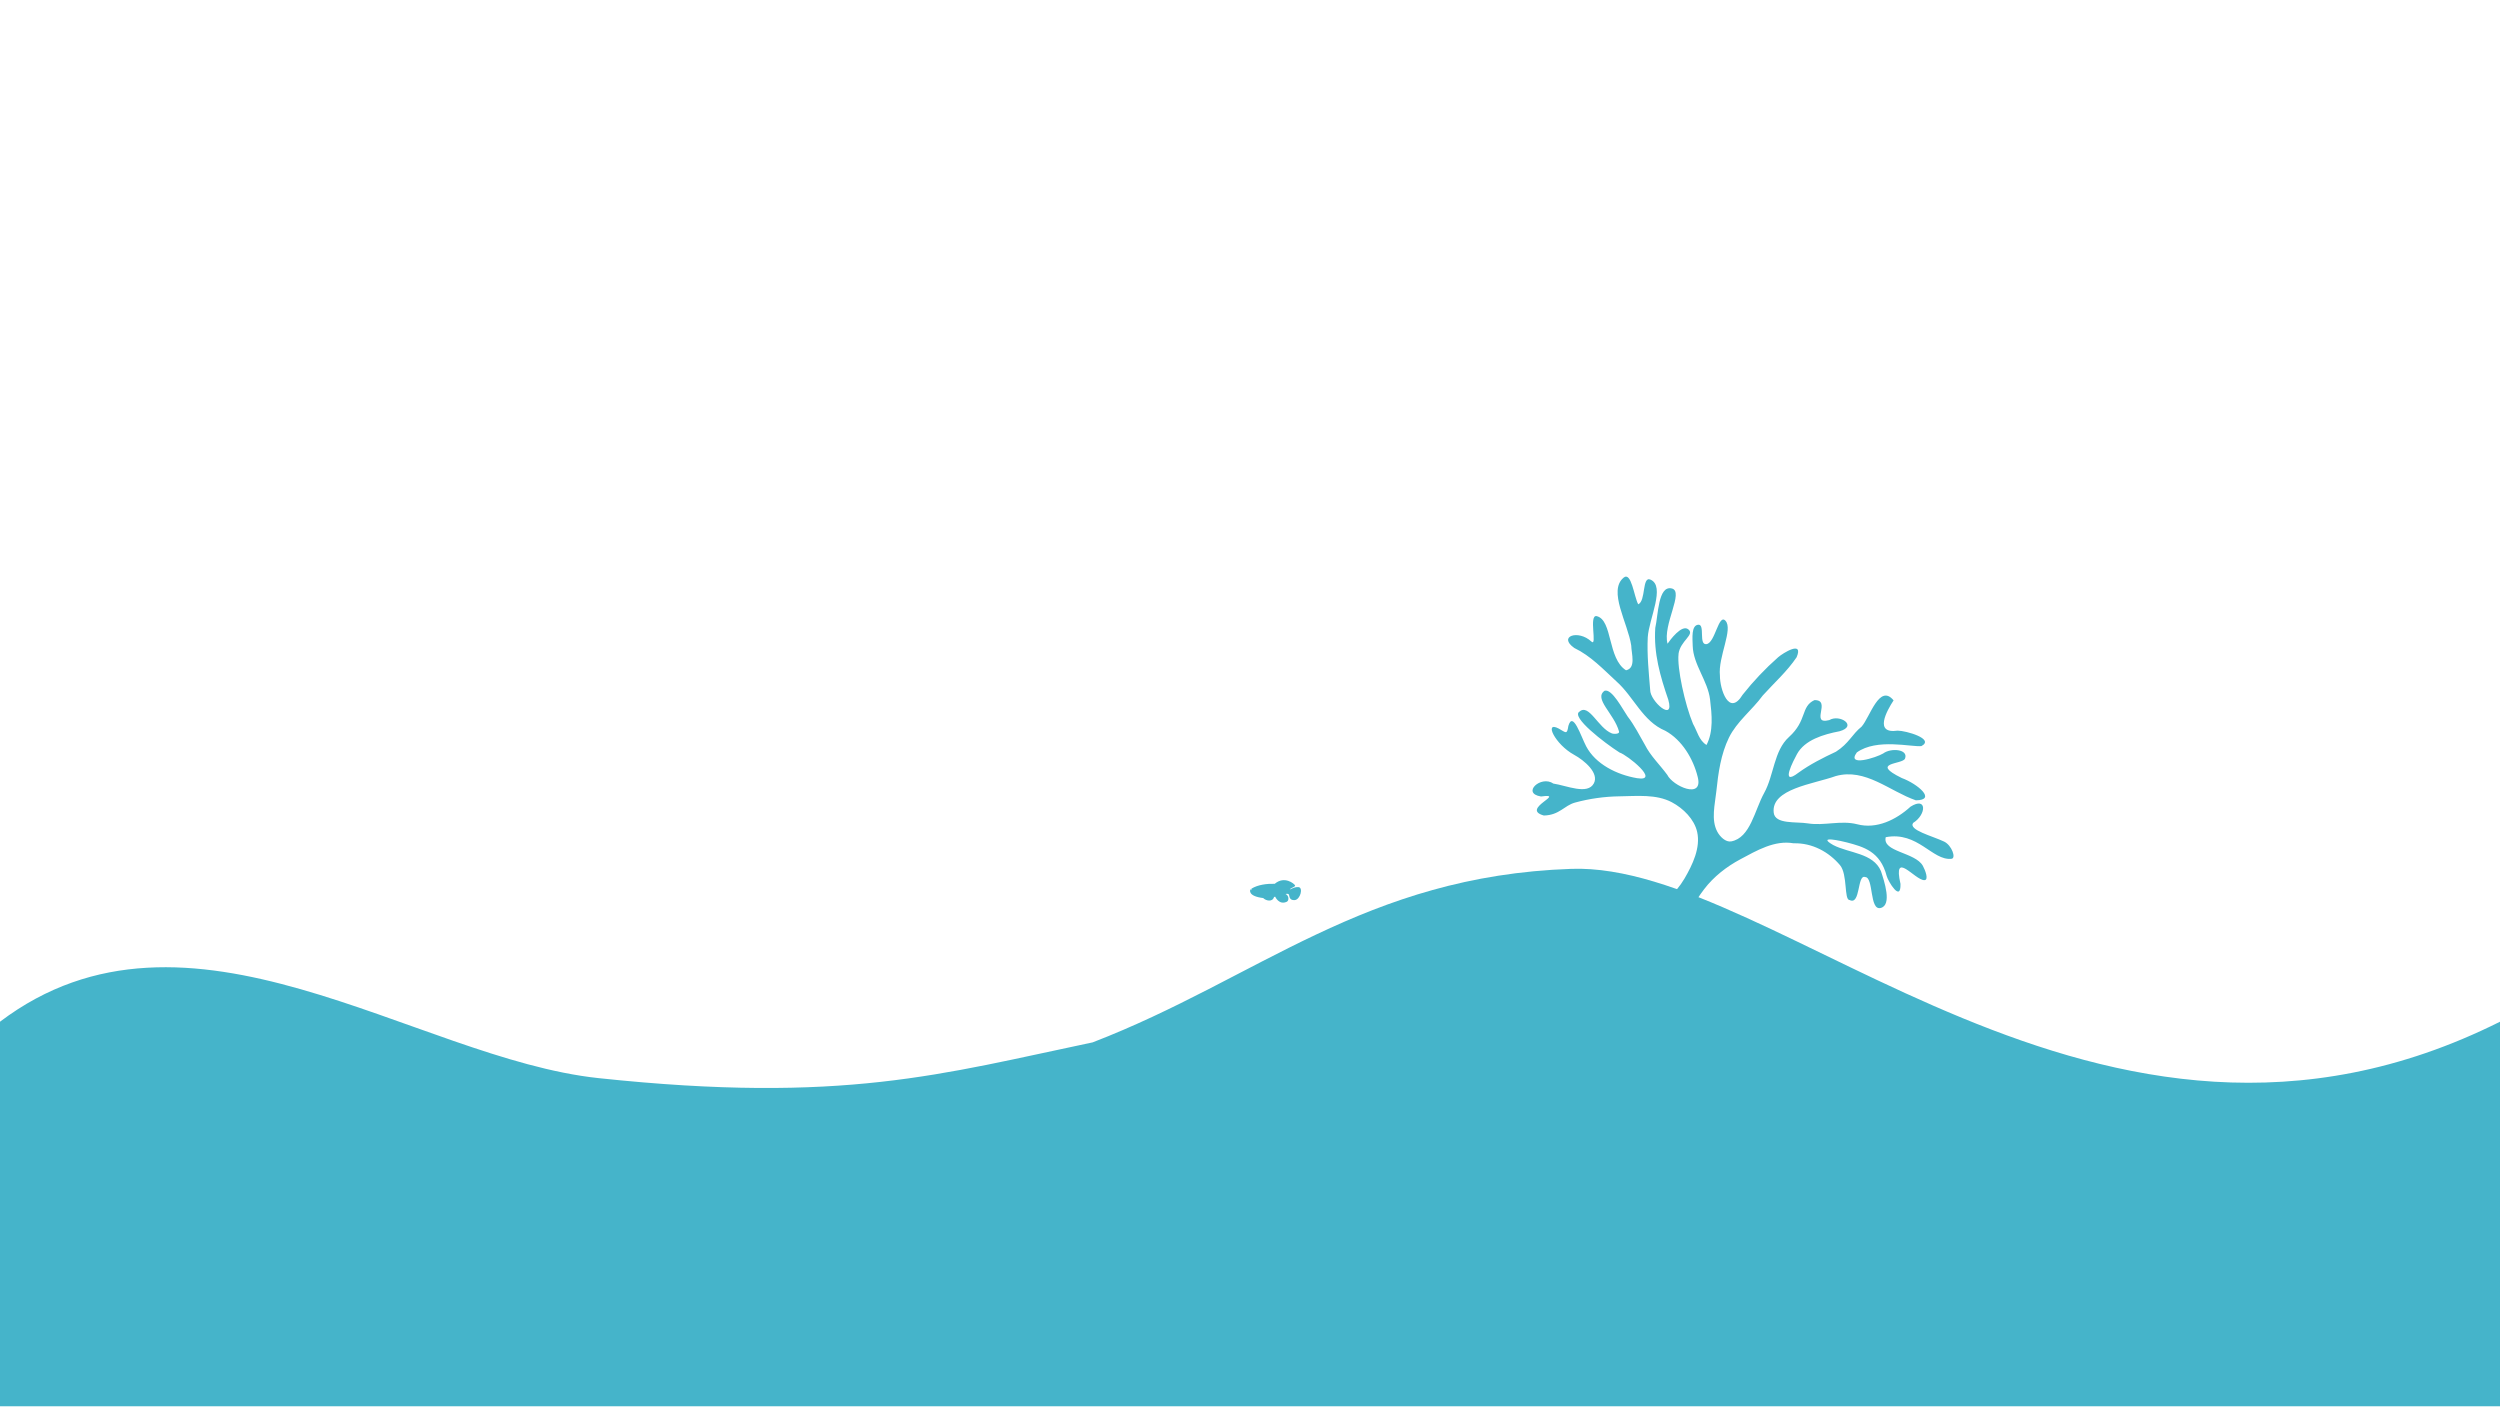
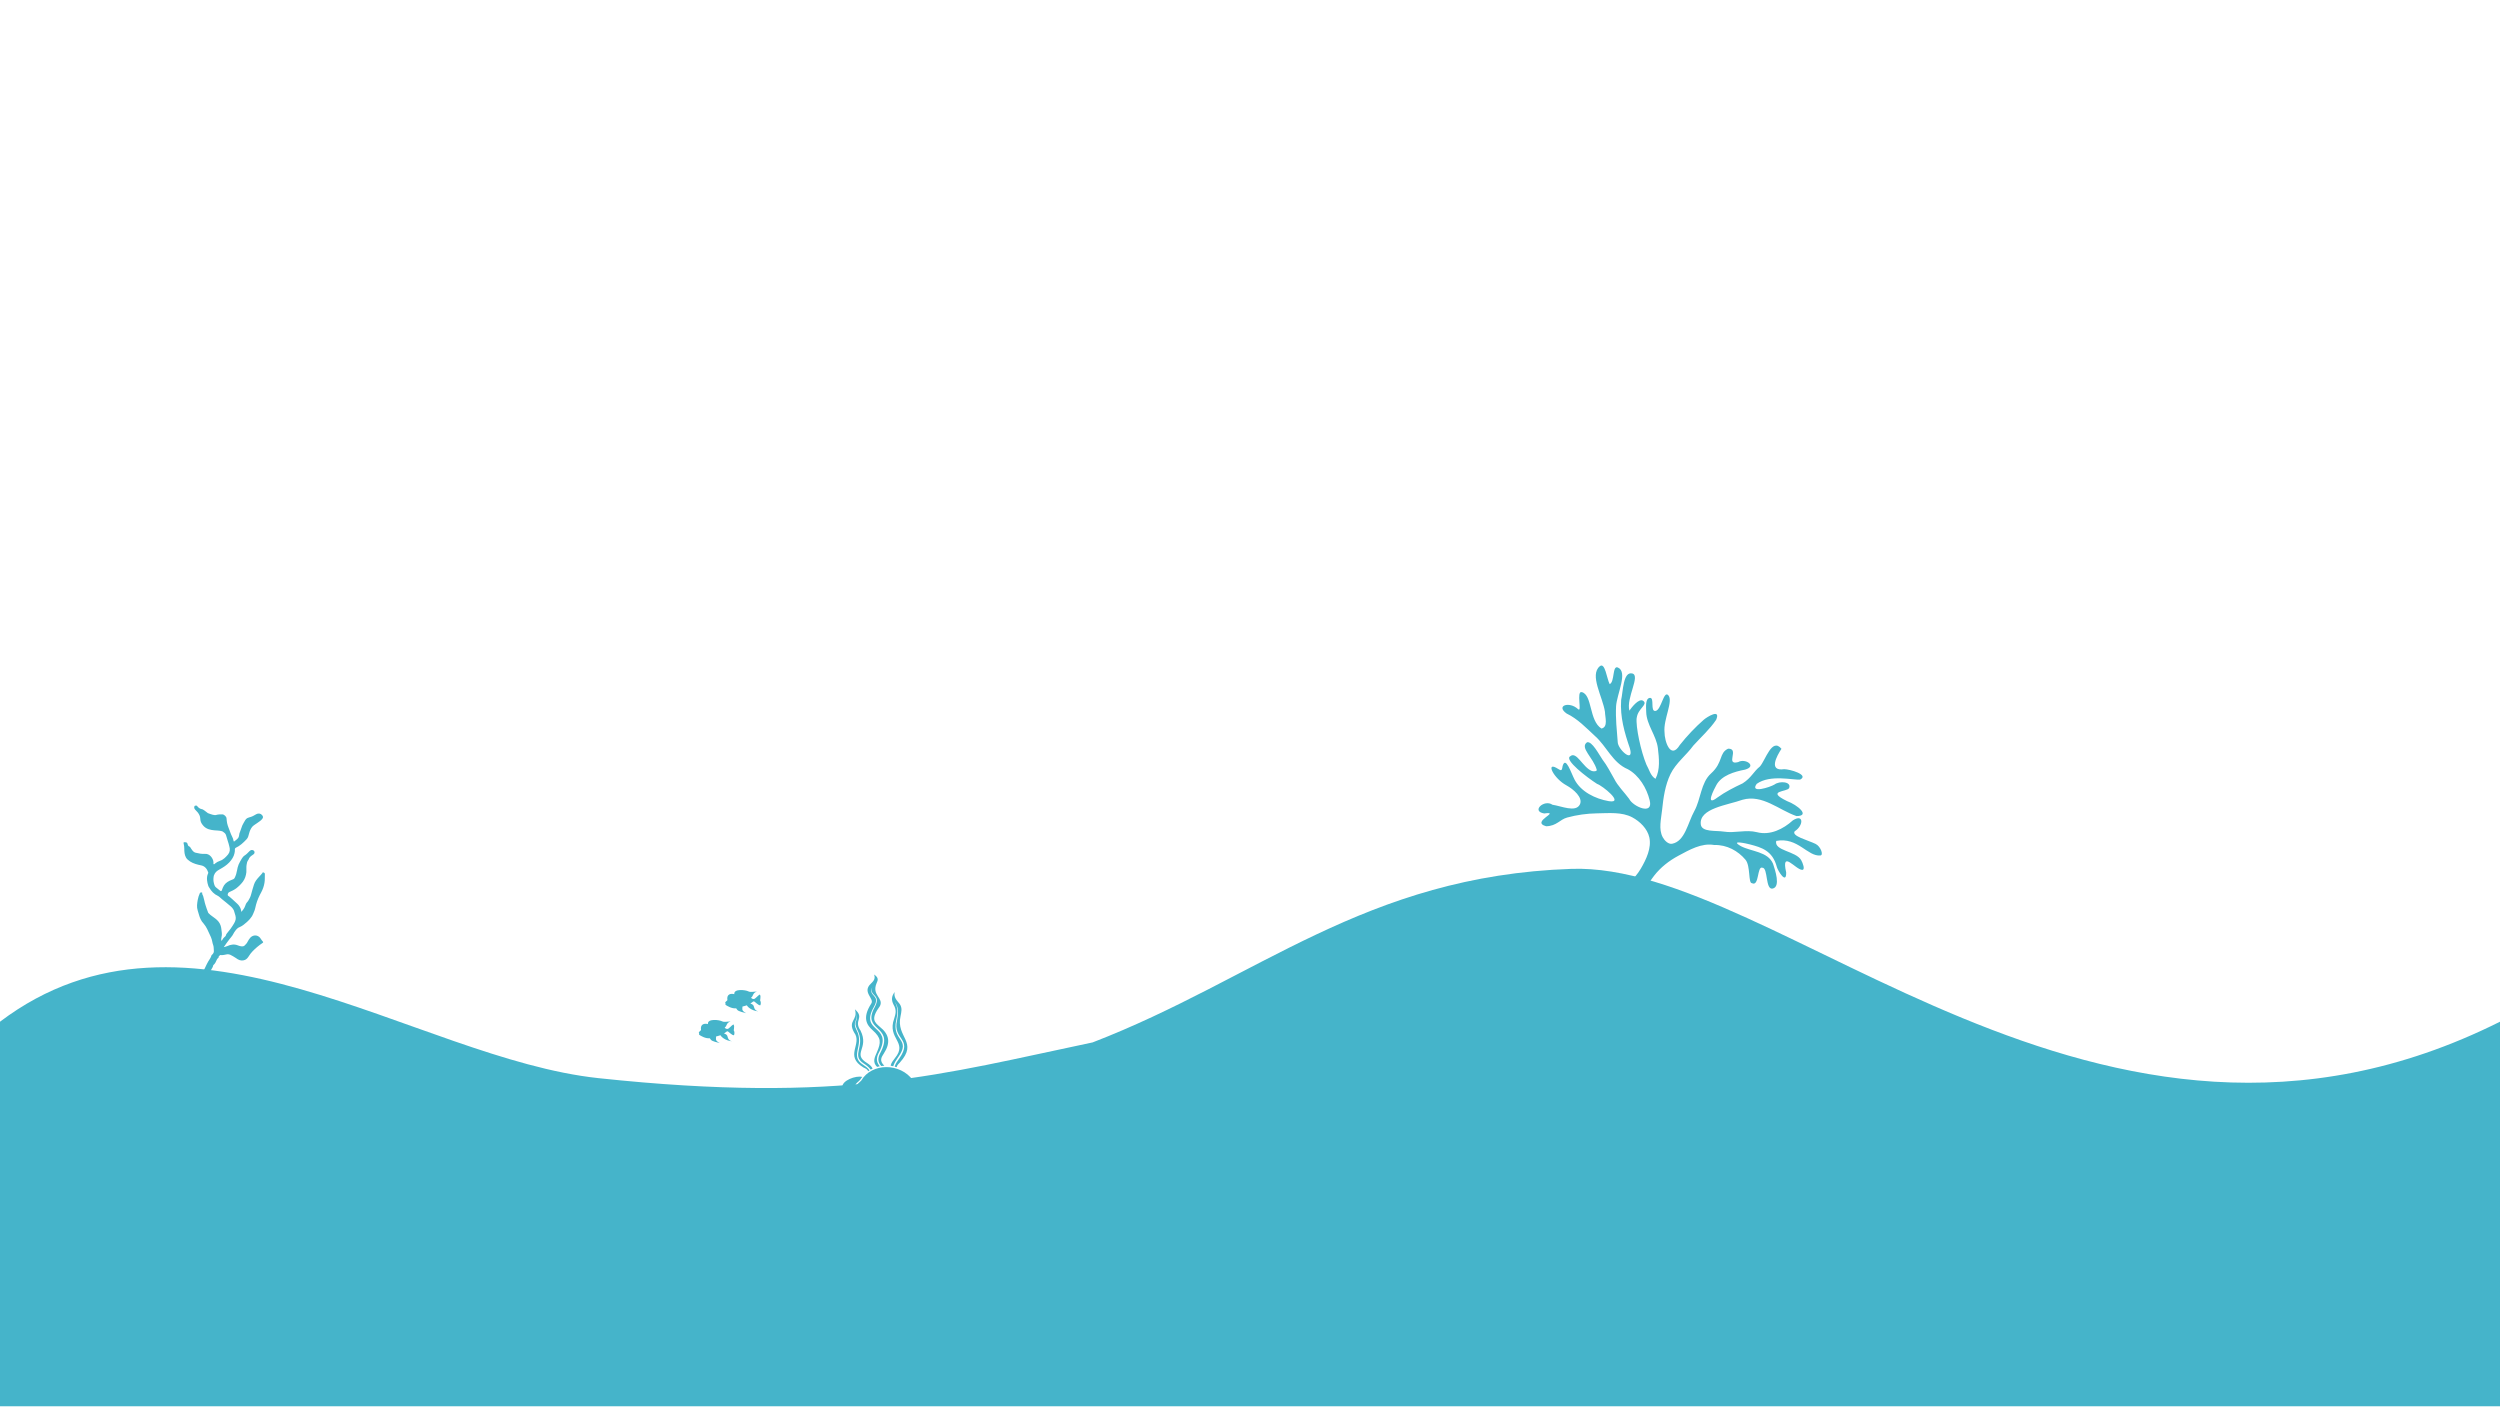
<svg xmlns="http://www.w3.org/2000/svg" id="Background" viewBox="0 0 1920 1080">
  <defs>
    <style>.cls-1{fill:#45b4ca;}</style>
  </defs>
-   <g id="Layer_4" data-name="Layer 4">
-     <path class="cls-1" d="M0,784.68C144.38,675.4,318.29,812.94,459.68,828c188,20,263.82-3.23,379.45-27.45,127.15-49,208.85-127.8,367.66-133.27S1611.21,939.21,1920,784.68V1080H0V784.68" />
-     <path class="cls-1" d="M1289.13,502.38c-1.25,10.39,4.83,38.55,11.12,53.57,3.18,5.5,4.56,12.72,10.35,16.19,5.46-10.47,4.1-23.32,2.73-34.91-1.69-14.34-12.94-26.77-13.33-41.2-.14-5.61-1.27-15.87,4.33-16.25,5.37-.37,0,15.77,6.24,14.91,6.71-.92,9.24-23.59,14.55-18,6.17,6.49-5.78,27.89-4.22,42.18-.09,10.18,6.9,32,17.47,14.65a221.64,221.64,0,0,1,27.27-28.77c3.56-3.11,19.78-13.26,14.17,0-7.29,10.87-17.3,19.74-26,29.39-8.16,11.18-19.94,20-26,32.41-6.15,12.61-8.19,27-9.64,41-1.09,10.35-4.21,22,.72,31.21,2.05,3.83,6.43,8.22,10.69,7.43,14.73-2.73,18-24.05,25.27-37.14,7.61-13.7,7.42-32.48,19.06-43,14.19-12.81,8.84-23.34,19.57-28.36,13.51-.26-3.86,19.23,11.39,15.35,8.13-4.86,22.08,4.58,7.94,8.56-12.52,2.4-26.8,6.69-32.73,17.56-2.28,4.19-13.66,25.62,1.14,14.27C1390,587.06,1400,582,1410,577.32c10-6.37,12.48-13.52,19.7-19.26,6.4-7.16,13.67-33.46,24.57-20.17-5.32,8.15-15.21,25.94,3.09,23.24,6.41,0,28.76,6.37,18.27,11.87-7.75.83-34.19-6.16-49.58,4.86-8.31,11.38,15,3.95,20.23.81,5.92-4.48,19.58-3.32,16.78,3.9-1.83,4.71-27.47,2.74-2.52,14.94,12.32,4.57,27,17,10.85,17.14-20.1-6.93-38.77-25-61.5-18.64-17.34,6.22-49.78,9.78-47.68,28.11,1,9.12,17.22,6.78,26.28,8.25,12.44,2,25.25-2.54,37.78.65,15,4,30.09-3.51,41-13.49,12.78-8.06,12.31,6.1,2,12.49-3.77,5.42,14.75,10,23.83,14.33,5.88,2.84,9.41,12.8,5.62,13.21-14.7,1.59-25.77-21.31-50.47-16.6-2.85,11.37,22.67,11.5,28.5,22,1.79,3.23,4.81,11,1.11,11-7.3,0-24.3-23.73-18.28,2.9.39,14.57-9.59-2.14-10.61-6.09-4.9-18.91-17.73-22.4-30.64-25.8-3.43-.91-23.68-5.62-10.46,2,12.08,6.34,30.78,6,36.71,20.07,2.38,7.25,8.86,26.21-.34,28.31-8.63,2-5.17-23.75-11.82-23.78-6.19-2.3-3.41,22-11.91,17.65-4.41.09-1.42-19.71-7.39-26.79-8.47-10-21.13-17.19-35.66-16.78-14.52-2.58-28.29,5.56-40.82,12.25-10.62,5.67-20.56,13.39-27.86,23-7.5,9.82-14.12,21.56-15.22,33.8-10.77,1.94-28.94-10.92-29.13-13.16,11.44-8.1,22.36-17,29.27-28.82,6.24-10.68,12.43-23.74,9.72-35.8-2.19-9.75-10.64-18.11-19.47-22.8-11.92-6.33-26.74-4.73-40.24-4.54a137,137,0,0,0-34.1,4.8c-8.33,2.28-11.9,9.65-23.92,9.94-18.42-5.09,17.93-17.38-2.18-14.61-15.35-2.45,0-16.55,9.36-9.95,10.33,1.53,26.46,9,31.25-.21,4.09-7.89-7.42-17.62-15.22-21.87-14.56-7.94-23.38-26.2-11.91-20.2,5.66,3.09,6.44,5.11,7.52-2,3.49-11.76,9.56,7.88,13.68,15.71,7.16,13.61,23.38,21.78,39.11,24.46,18.26,2.87-7.59-17.89-13.5-19.72-11.81-7.56-37.61-27.43-30.75-31.4,7.29-6.5,14.35,12.58,24.76,16.68,1.8.7,6.13.51,5.63-1.35-3.79-13.88-19.74-25.23-11.11-31.37,5.72-1.69,13.71,14,17.73,19.82,5.17,6.67,9.05,14.47,13.22,21.69,4.19,8.41,11.54,15.4,17.17,23.06,4.18,8.63,27.87,19.27,23.4,1.67-3.39-13.92-12.1-28.51-24.88-35.49-17.41-7.26-24.12-26-37.54-37.92-10.21-9.4-19.72-19.6-32.38-25.68-12.77-9,3.15-14.3,13.11-4.94,4.85,4.54-2.36-21.14,4.2-19.48,12.23,3.09,8.15,32.6,22.43,41.57,7.91-1.72,4.11-12.9,4-19-2.56-17.28-18-42-5.89-52.13,6-5,8,14.4,11.25,20.45,6-2.56,2.83-21.72,9.33-19,11.89,5-1.16,30.21-2,44.31-.66,13.5.79,27,1.85,40.39-.18,8.7,19,25.48,13.92,7.59-6.21-18.1-11.32-35.62-10-55.2,2.26-9.57,2.09-32.87,12.71-30.26,9.67,2.38-7.23,28-3.29,42.44,1.73-2.54,10.84-15.09,15.91-11.08,5.37,4.24-6.25,8.71-7.51,19.1Z" />
-     <path class="cls-1" d="M979,678.76c-5.89-.18-12.9.66-17.81,3.7-.38.32.37,1.54.37,1.54s-.79-1.36-1.21-.84-1.92,5.14,9.77,6.54c2.29,2.25,7.24,3.18,8.32-.79l.89-.28s2.94,6.78,9,3.88c1.87-1.08,1.5-4.86-1-5.89.89-.28,2.1-.28,2.57.42s-.09,4.53,4.35,4.25,6.87-9.91,2.85-10-5.42,1.88-6.54,1.69c1.63-1.54,4.62-1.92,4-3.09S986.48,672.4,979,678.76Z" />
+   <g id="Layer_4">
+     <path class="cls-1" d="M0,784.68c144.38-109.28,318.29,28.26,459.68,43.34,187.96,20.04,263.82-3.23,379.45-27.45,127.15-49.02,208.85-127.81,367.66-133.28,158.81-5.47,404.43,271.91,713.21,117.38v295.32H0v-295.32" />
+     <path class="cls-1" d="M1256.97,551.18c-.84,6.99,3.25,25.95,7.48,36.06,2.14,3.7,3.07,8.56,6.97,10.9,3.68-7.05,2.76-15.7,1.84-23.5-1.14-9.65-8.71-18.02-8.97-27.73-.1-3.77-.86-10.68,2.91-10.94,3.62-.25-.02,10.61,4.2,10.04,4.52-.62,6.22-15.88,9.8-12.12,4.15,4.37-3.89,18.77-2.85,28.39-.06,6.85,4.65,21.53,11.76,9.86,5.5-6.95,11.85-13.67,18.36-19.36,2.39-2.09,13.31-8.93,9.54,.02-4.91,7.32-11.65,13.29-17.52,19.79-5.49,7.53-13.42,13.43-17.51,21.81-4.14,8.49-5.51,18.19-6.49,27.59-.73,6.97-2.83,14.84,.49,21.01,1.38,2.57,4.33,5.53,7.2,5,9.91-1.84,12.11-16.19,17.01-25,5.12-9.22,5-21.86,12.83-28.93,9.55-8.62,5.95-15.71,13.18-19.09,9.09-.18-2.6,12.94,7.67,10.33,5.47-3.27,14.86,3.09,5.35,5.76-8.43,1.61-18.04,4.5-22.03,11.82-1.54,2.82-9.19,17.24,.77,9.61,5.95-4.32,12.69-7.72,19.4-10.88,6.73-4.29,8.4-9.1,13.26-12.96,4.31-4.82,9.2-22.52,16.54-13.57-3.58,5.48-10.24,17.45,2.08,15.64,4.31,0,19.36,4.29,12.3,7.99-5.22,.56-23.01-4.15-33.37,3.27-5.6,7.66,10.11,2.66,13.62,.54,3.99-3.02,13.18-2.24,11.29,2.63-1.23,3.17-18.49,1.84-1.7,10.05,8.3,3.08,18.17,11.48,7.31,11.54-13.53-4.66-26.1-16.84-41.39-12.55-11.68,4.19-33.51,6.58-32.1,18.92,.7,6.14,11.59,4.57,17.69,5.56,8.37,1.36,17-1.71,25.43,.44,10.07,2.66,20.25-2.36,27.59-9.08,8.6-5.43,8.28,4.11,1.38,8.41-2.54,3.65,9.93,6.7,16.04,9.65,3.95,1.91,6.34,8.61,3.79,8.89-9.89,1.07-17.35-14.34-33.97-11.17-1.92,7.66,15.26,7.75,19.18,14.81,1.21,2.17,3.24,7.42,.75,7.42-4.91,.02-16.36-15.98-12.3,1.95,.26,9.81-6.46-1.44-7.14-4.1-3.3-12.73-11.93-15.08-20.62-17.37-2.31-.61-15.94-3.78-7.04,1.31,8.13,4.26,20.72,4.07,24.71,13.51,1.6,4.88,5.97,17.64-.23,19.06-5.81,1.33-3.48-15.99-7.95-16.01-4.17-1.55-2.3,14.82-8.02,11.88-2.97,.06-.96-13.26-4.98-18.03-5.7-6.76-14.22-11.57-24-11.29-9.78-1.74-19.04,3.74-27.48,8.24-7.14,3.81-13.83,9.02-18.75,15.45-5.05,6.61-9.5,14.51-10.24,22.75-7.25,1.31-19.48-7.35-19.61-8.85,7.7-5.46,15.05-11.45,19.7-19.4,4.2-7.19,8.37-15.98,6.54-24.1-1.47-6.56-7.16-12.19-13.1-15.34-8.02-4.26-18-3.18-27.08-3.06-7.73,.11-15.5,1.19-22.95,3.23-5.61,1.53-8.01,6.5-16.1,6.69-12.4-3.42,12.07-11.7-1.47-9.83-10.33-1.65-.01-11.14,6.3-6.7,6.96,1.03,17.81,6.08,21.04-.14,2.75-5.31-5-11.86-10.25-14.72-9.8-5.34-15.74-17.63-8.02-13.59,3.81,2.08,4.34,3.44,5.06-1.33,2.35-7.91,6.44,5.3,9.21,10.57,4.82,9.16,15.74,14.66,26.32,16.47,12.29,1.93-5.11-12.04-9.08-13.27-7.95-5.09-25.32-18.46-20.7-21.14,4.91-4.38,9.66,8.46,16.67,11.22,1.21,.48,4.12,.34,3.78-.91-2.55-9.34-13.29-16.98-7.48-21.11,3.85-1.14,9.23,9.46,11.94,13.34,3.48,4.49,6.09,9.74,8.89,14.6,2.82,5.66,7.77,10.37,11.56,15.52,2.81,5.81,18.76,12.97,15.75,1.12-2.28-9.37-8.14-19.19-16.74-23.89-11.72-4.89-16.24-17.52-25.27-25.52-6.87-6.33-13.27-13.19-21.8-17.28-8.6-6.09,2.12-9.62,8.83-3.33,3.26,3.06-1.59-14.23,2.83-13.11,8.23,2.09,5.49,21.95,15.1,27.98,5.32-1.16,2.77-8.68,2.71-12.78-1.72-11.63-12.14-28.29-3.96-35.08,4.03-3.35,5.4,9.69,7.57,13.76,4-1.72,1.9-14.62,6.28-12.78,8,3.37-.78,20.33-1.37,29.83-.45,9.09,.53,18.16,1.25,27.18-.12,5.85,12.75,17.15,9.37,5.11-4.17-12.19-7.62-23.98-6.72-37.16,1.52-6.44,1.41-22.12,8.56-20.37,6.5,1.6-4.87,18.85-2.22,28.56,1.16-1.71,7.3-10.16,10.71-7.46,3.62,2.86-4.21,5.86-5.05,12.86h0Z" />
+     <path class="cls-1" d="M171.89,727.36c1.34-2.09,2.84-4.03,4.18-5.83,1.05-1.49,2.39-2.69,3.14-4.33,.45-.9,1.05-1.79,1.64-2.54,.9-1.2,1.94-2.24,3.29-2.69,2.24-.9,3.88-2.54,5.68-4.03,1.49-1.34,2.69-2.69,3.74-4.33,.6-1.05,1.05-2.24,1.49-3.29,.9-1.79,1.05-3.74,1.64-5.68,.9-3.29,2.24-6.28,3.88-9.26,1.2-2.24,2.09-4.63,2.54-7.32,.45-2.39,.15-4.63,.3-6.87,0-.9-.75-.9-1.2-1.2s-.6,.3-.75,.6c-.75,1.05-1.79,1.94-2.54,2.84-1.64,1.79-3.14,3.59-3.88,5.98-.75,2.39-1.49,4.78-2.09,7.17-.45,1.94-1.34,3.74-2.39,5.38-.45,.6-.9,1.2-1.34,1.64-.45,.6-.6,1.49-.9,2.09-.6,1.79-1.64,3.14-2.99,4.63-.15-1.64-.6-2.99-1.49-4.33-.9-1.49-2.24-2.39-3.44-3.59-1.34-1.34-2.84-2.54-4.18-3.74-.15-.15-.3-.3-.45-.3-.45-.3-.9-.6-.9-1.2,.15-.9,.3-1.64,1.34-2.09,1.79-.75,3.59-1.64,5.23-2.84,1.94-1.49,3.59-3.14,5.08-5.08,1.64-2.24,2.39-4.63,2.69-7.32,.15-1.79-.15-3.74,.15-5.53,.15-1.34,.45-2.69,1.34-3.88,.3-.3,.45-.75,.6-1.2,.75-1.49,2.24-2.24,3.44-3.14,1.05-.75,1.05-2.39-.15-2.99-1.05-.6-2.09-.3-2.99,.6-1.2,1.2-2.39,2.54-3.88,3.44-.9,.6-1.49,1.49-2.09,2.39-.9,1.34-1.64,2.99-2.39,4.48-.6,1.49-.9,2.84-1.2,4.48-.3,1.94-.9,3.88-1.79,5.68-.45,.9-1.2,1.2-2.09,1.49-2.39,.9-4.63,2.09-6.13,4.33-.75,1.2-1.2,2.39-1.64,3.74q-.45,1.05-1.2,.45c-1.05-.75-1.94-1.64-2.99-2.39-1.2-.75-1.64-2.24-1.94-3.59-.45-1.64-.45-3.29-.15-5.08,0-.3,.15-.6,.3-1.05,.75-2.09,2.24-3.29,4.18-4.33,2.69-1.49,5.38-3.14,7.47-5.38,1.94-2.09,3.44-4.33,4.03-7.02,.3-1.05,.3-2.09,.3-3.14,0-.45,.15-.75,.6-1.05,3.29-1.49,5.83-3.88,8.37-6.57,1.2-1.2,1.49-2.84,1.94-4.48,.45-1.79,1.2-3.59,2.39-5.08,1.05-1.2,2.54-1.94,3.74-2.84,1.34-1.05,2.84-1.79,3.88-3.14,1.05-1.2,.75-2.09,0-2.99-1.05-1.34-2.84-1.64-4.48-.75-1.34,.75-2.69,1.64-4.18,2.09-.9,.3-1.79,.45-2.69,.9-.75,.45-1.2,.9-1.64,1.64-.75,1.34-1.64,2.69-2.24,4.03-.6,1.34-.9,2.84-1.49,4.18-.6,1.2-.9,2.54-1.05,3.88-.15,1.34-1.2,2.24-2.09,2.99-.45,.45-.9,.75-1.34,1.05-.45,.45-.6,.3-.75-.3-.15-1.2-.6-2.24-1.05-3.14-.6-1.2-1.2-2.54-1.64-3.88-.75-2.24-1.79-4.33-2.24-6.57-.15-1.2-.45-2.39-.45-3.59,0-1.34-1.79-3.14-3.29-3.14s-3.14,0-4.63,.45c-.9,.3-1.79,0-2.69-.15-1.2-.3-2.39-.75-3.59-1.2-.15,0-.3-.15-.45-.3-1.05-.9-2.24-1.64-3.29-2.39-.3-.3-.75-.3-1.2-.45-1.64-.3-2.69-1.34-3.59-2.54-.3-.3-1.64-.15-1.79,.15-.6,.9-.3,2.09,.45,2.84,1.34,1.34,2.69,2.69,3.44,4.63,.45,1.2,.45,2.39,.6,3.59,.3,1.79,1.34,3.14,2.54,4.48,2.24,2.24,5.08,2.84,8.07,3.14,1.79,.15,3.74,.15,5.53,.6,.9,.15,1.49,.75,2.09,1.2,.9,.6,1.34,1.49,1.64,2.69,.6,2.54,1.64,4.93,2.24,7.62,.75,2.55,.6,4.49-.9,6.43-1.79,2.09-3.59,4.03-6.28,4.93-1.34,.45-2.54,1.05-3.59,1.94-.45,.3-.75,.9-1.2,.6-.3-.15-.15-.9-.15-1.49-.15-2.84-2.84-6.72-6.42-6.42-2.54,.15-4.93-.3-7.32-.9-1.2-.3-2.09-1.2-2.69-2.09-.45-.75-1.05-1.34-1.49-2.24-.15-.3-.45-.45-.75-.45-.6-.3-.9-.75-1.05-1.34-.3-1.49-.75-1.94-2.24-1.94-1.05,0-1.2,.15-.9,1.2,.3,1.2,.45,2.54,.45,3.74,0,2.39,.15,4.78,1.34,6.87,.75,1.34,1.94,2.09,3.14,2.99,2.54,1.64,5.53,2.39,8.52,2.99,2.84,.6,4.48,2.69,5.38,5.38,.15,.3,0,.6-.15,.9-.75,1.64-.9,3.29-.75,5.08,.15,1.49,.45,2.84,.9,4.18,.15,.6,.45,1.05,.75,1.49,1.64,2.84,3.74,5.08,6.72,6.42,1.2,.6,2.09,1.79,3.14,2.54,1.94,1.49,3.88,3.14,5.83,4.78,1.34,1.05,2.54,2.24,3.29,3.88,.45,1.34,.75,2.69,1.2,4.03,.6,2.24,0,4.03-1.05,5.83-1.64,2.84-3.59,5.53-5.68,7.92-.15,.15-.3,.45-.45,.75-.15,1.05-.9,1.64-1.64,2.24-.45,.45-.9,1.05-1.2,1.64-.15,.45-.6,.6-.9,.9-.3-2.09,.75-3.88,.45-5.98-.3-1.94-.3-3.88-.9-5.68-.75-2.39-2.24-4.03-4.18-5.53-1.64-1.34-3.59-2.39-5.08-4.03-.15-.15-.45-.45-.45-.75-.75-1.79-1.34-3.74-1.94-5.53-.75-2.24-1.05-4.63-1.79-6.87-.15-.45-.45-.9-.6-1.34-.15-.15-.3-.45-.15-.6,.3-.6-.15-.9-.6-.9s-1.05,.15-1.2,.6c-.75,1.64-1.34,3.44-1.64,5.23-.45,2.69-.9,5.38,0,8.07,.75,2.24,1.2,4.63,2.24,6.72,.6,1.2,1.34,2.39,2.39,3.44,1.05,1.2,1.94,2.69,2.69,4.18,.9,2.09,1.94,4.03,2.84,6.13,.45,1.2,.9,2.39,1.05,3.59,.15,.75,.3,1.49,.6,2.24,.6,1.49,.45,3.14,.6,4.78,.15,1.05-.6,2.24-1.49,2.99-.15,.15-.3,.15-.3,.3-.45,1.79-1.64,3.29-2.54,4.78-1.49,2.54-2.54,5.38-4.03,7.92-.45,.9-1.05,1.79-1.05,2.99,0,1.05-.45,2.09-1.05,2.99-.3,.45-.6,1.05-.15,1.64,.15,.15,.15,.6,.15,.9-.15,.6,.6,1.2,1.2,.9,.6-.15,1.2-.6,1.79-.45,.45,0,.45-.3,.45-.6,0-1.2,.3-2.09,1.2-2.84,.3-.15,.45-.6,.6-1.05,.9-2.24,2.09-4.18,3.29-6.28,.45-.9,1.2-1.79,1.34-2.84,0-.15,.15-.45,.15-.45,1.49-1.2,2.09-2.84,2.84-4.48,.15-.3,.45-.6,.75-.9,.3-.3,.75-.45,.45-1.05,0-.15,1.2-1.34,1.2-1.34,1.94,.3,3.74-.3,5.53-.6,1.64-.15,2.99,.75,4.33,1.49,1.34,.75,2.54,1.64,3.74,2.39,1.79,1.05,3.74,1.2,5.53,.45,1.34-.6,2.24-1.79,2.99-2.99,1.64-2.69,3.88-4.78,6.28-6.87,1.34-1.05,2.69-2.24,4.18-3.14,.6-.3,.6-.75,.15-1.2-.9-.9-1.34-1.94-2.09-2.84-2.09-2.39-5.38-2.24-7.47,0-.75,.9-1.49,1.94-2.09,3.14-.45,1.05-1.34,1.94-2.24,2.84-.75,.75-1.79,.75-2.84,.6-.9-.15-1.79-.45-2.54-.75-2.69-1.05-5.38-.6-7.92,.6-.89,.15-1.64,.75-2.69,.75h0Z" />
+     <path class="cls-1" d="M678.71,837.49c.05,.24-1.9,1.39-1.87,2.29,.36,3.57,23.58,1.55,23.19-2.31-.53-5.35-14.72-9.04-21.32,.03h0Zm-5.17,2.32c.27,2.68-15.79,4.28-16.06,1.6-.36-3.57,8.51-8.06,14.45-2.64,.25,.3,1.51,.39,1.61,1.04h0Zm-12.1-9.9c-1.39,1.7-6.45,4.18-1.43,6.75,3.69-2.17,8.5-2.05,12.1,.89l5.65-.56c4.28-5.23,10.68-7.37,17.51-5.05,1.67-1.37,3.69-2.17,5.77-2.38-9.42-13.17-31.4-13.68-39.61,.35h0Zm24.57-11.03c.92-2.79,2.1-4.55,3.68-6.81,10.56-14.57-5.11-12.1-1.36-28.69,.8-3.98,1.84-8.59-1.1-14.01,3.18,4.79,2.68,8.74,1.72,14.24-3.6,15.07,12.49,13.77,1.72,29.26-1.31,1.93-2.9,3.83-3.55,6.3,.45,.1,.94,.24,1.54,.45,.18-1.22,.97-2.14,2.34-3.47,14.6-16.17-3.12-19.21,.63-35.8,.6-3.06,1.49-6.15-.62-9.25-2.41-3.06-4.7-4.94-3.92-9.22-2.38,3.24-2.71,5.98-.84,9.69,2.53,4.25,1.6,7.05,.47,10.76-5.65,15.58,10.79,17.84,.62,30.27-1.31,1.93-2.92,3.46-3.28,5.89,.31,.04,1.73,.28,1.95,.38h0Zm-9.14-11.84c-2.02,3.81-3.85,7.51-.13,11.64,.89-.09,1.87-.17,2.44-.2-3.98-3.81-2.4-6.33-.32-9.54,5.21-8.03,4.26-14.54-3.24-20.4-3.95-3.51-7.2-5.89,.21-15.94,2.97-6.3-6.51-8.06-2.64-17.45,.98-2.2,1.99-4.1-1.87-6.72,1.25,3.48-.68,5.17-2.32,6.84-7.44,6.75,2.93,11.58,.08,15.56-7.19,11.1-3.18,16.58,1.1,20.36,6.6,5.95,6.63,9.25,3.21,17.1-1.73,3.78-3.45,7.55,.21,11.09,.67-.19,1.19-.33,2.05-.5-3.75-4.43-2.02-8.21,.27-12.34,8.89-19.21-15.79-13.74-4.81-33.16,5.62-9.87-4.67-7.64-1.22-15.19-2.56,7.46,7.4,4.97,1.84,15.43-10.15,18.4,14.55,13.6,5.14,33.42h0Zm-15.96-15.52c-5.68-8.18,3.44-9.45-4.34-16.38,2.62,8.57-5.8,8.42-.63,17.78,6.74,8.8-7.82,17.9,7.19,26.91,1.58,.74,3.12,1.38,3.56,2.84,.42-.29,.73-.48,1.11-.68-1.72-2.23-3.28-3.2-4.88-4.24-10.88-6.72,1.22-14.84-5.05-26.52-3.36-6.57,.6-6.07,.18-13.23,.8,8.03-3.03,5.71,.38,12.88,6.69,12.85-5.27,19.45,4.99,25.93,1.61,1.04,3.56,2.41,5.28,4.64,.34-.22,1.07-.58,1.48-.77-.77-1.73-2.4-3.05-4-4.09-12.25-7.41,1.65-11.14-5.28-25.06h0Zm-3.34,44.78c-2.73-3.33,1.47-4.98,3.05-7.05,.63-.92,.86-1.42,1.65-2.16-4.94-1.31-15.85,2.81-15.35,7.87,.3,2.97,10.64,1.25,10.64,1.34h0Zm38.95-3.89c1.9,1.01,4.79,2.83,4.73,5.23,1.78-.18,10.14-.71,9.9-3.09-3.62-2.64-7.71-6.37-14.63-2.14Z" />
+     <path class="cls-1" d="M543.67,786.5c-2.53-.66-6.04-.22-5.28,4.59-.22,.51-2.53,1.84-1.39,2.34-.25,.66-.32,1.14,.44,1.58,.76,.44,4.27,2.75,7.69,2.37,1.17,1.9,1.61,2.18,7.63,3.73-2.5-1.49-2.85-2.09-2.91-3.13-.06-1.04,.19-2.03,.19-2.03,0,0,1.74-.28,3.26-.89,.51,1.04,3.42,4.08,8.76,4.65-2.21-.57-2.94-1.93-3.26-3.45-.32-1.52-1.17-1.99-2.78-2.59,1.68-.95,1.99-1.65,2.69-1.65s3.42,3.23,4.94,3.04c.47-.63,.54-2.5,.13-3.2-.41-.7-.22-.6-.09-1.77,.13-1.17,.32-2.5-.41-3.35-1.39,.63-3.45,3.48-4.59,3.48s-1.71-.41-2.12-1.08c1.9-1.08,1.04-3.7,4.49-4.59-2.12-.19-4.81,.76-6.68-.25-1.87-1.01-11.2-2.28-10.69,2.18Z" />
+     <path class="cls-1" d="M563.92,763.52c-2.53-.66-6.04-.22-5.28,4.59-.22,.51-2.53,1.84-1.39,2.34-.25,.66-.32,1.14,.44,1.58,.76,.44,4.27,2.75,7.69,2.37,1.17,1.9,1.61,2.18,7.63,3.73-2.5-1.49-2.85-2.09-2.91-3.13-.06-1.04,.19-2.03,.19-2.03,0,0,1.74-.28,3.26-.89,.51,1.04,3.42,4.08,8.76,4.65-2.21-.57-2.94-1.93-3.26-3.45-.32-1.52-1.17-1.99-2.78-2.59,1.68-.95,1.99-1.65,2.69-1.65s3.42,3.23,4.94,3.04c.47-.63,.54-2.5,.13-3.2-.41-.7-.22-.6-.09-1.77,.13-1.17,.32-2.5-.41-3.35-1.39,.63-3.45,3.48-4.59,3.48s-1.71-.41-2.12-1.08c1.9-1.08,1.04-3.7,4.49-4.59-2.12-.19-4.81,.76-6.68-.25-1.87-1.01-11.2-2.28-10.69,2.18Z" />
  </g>
</svg>
